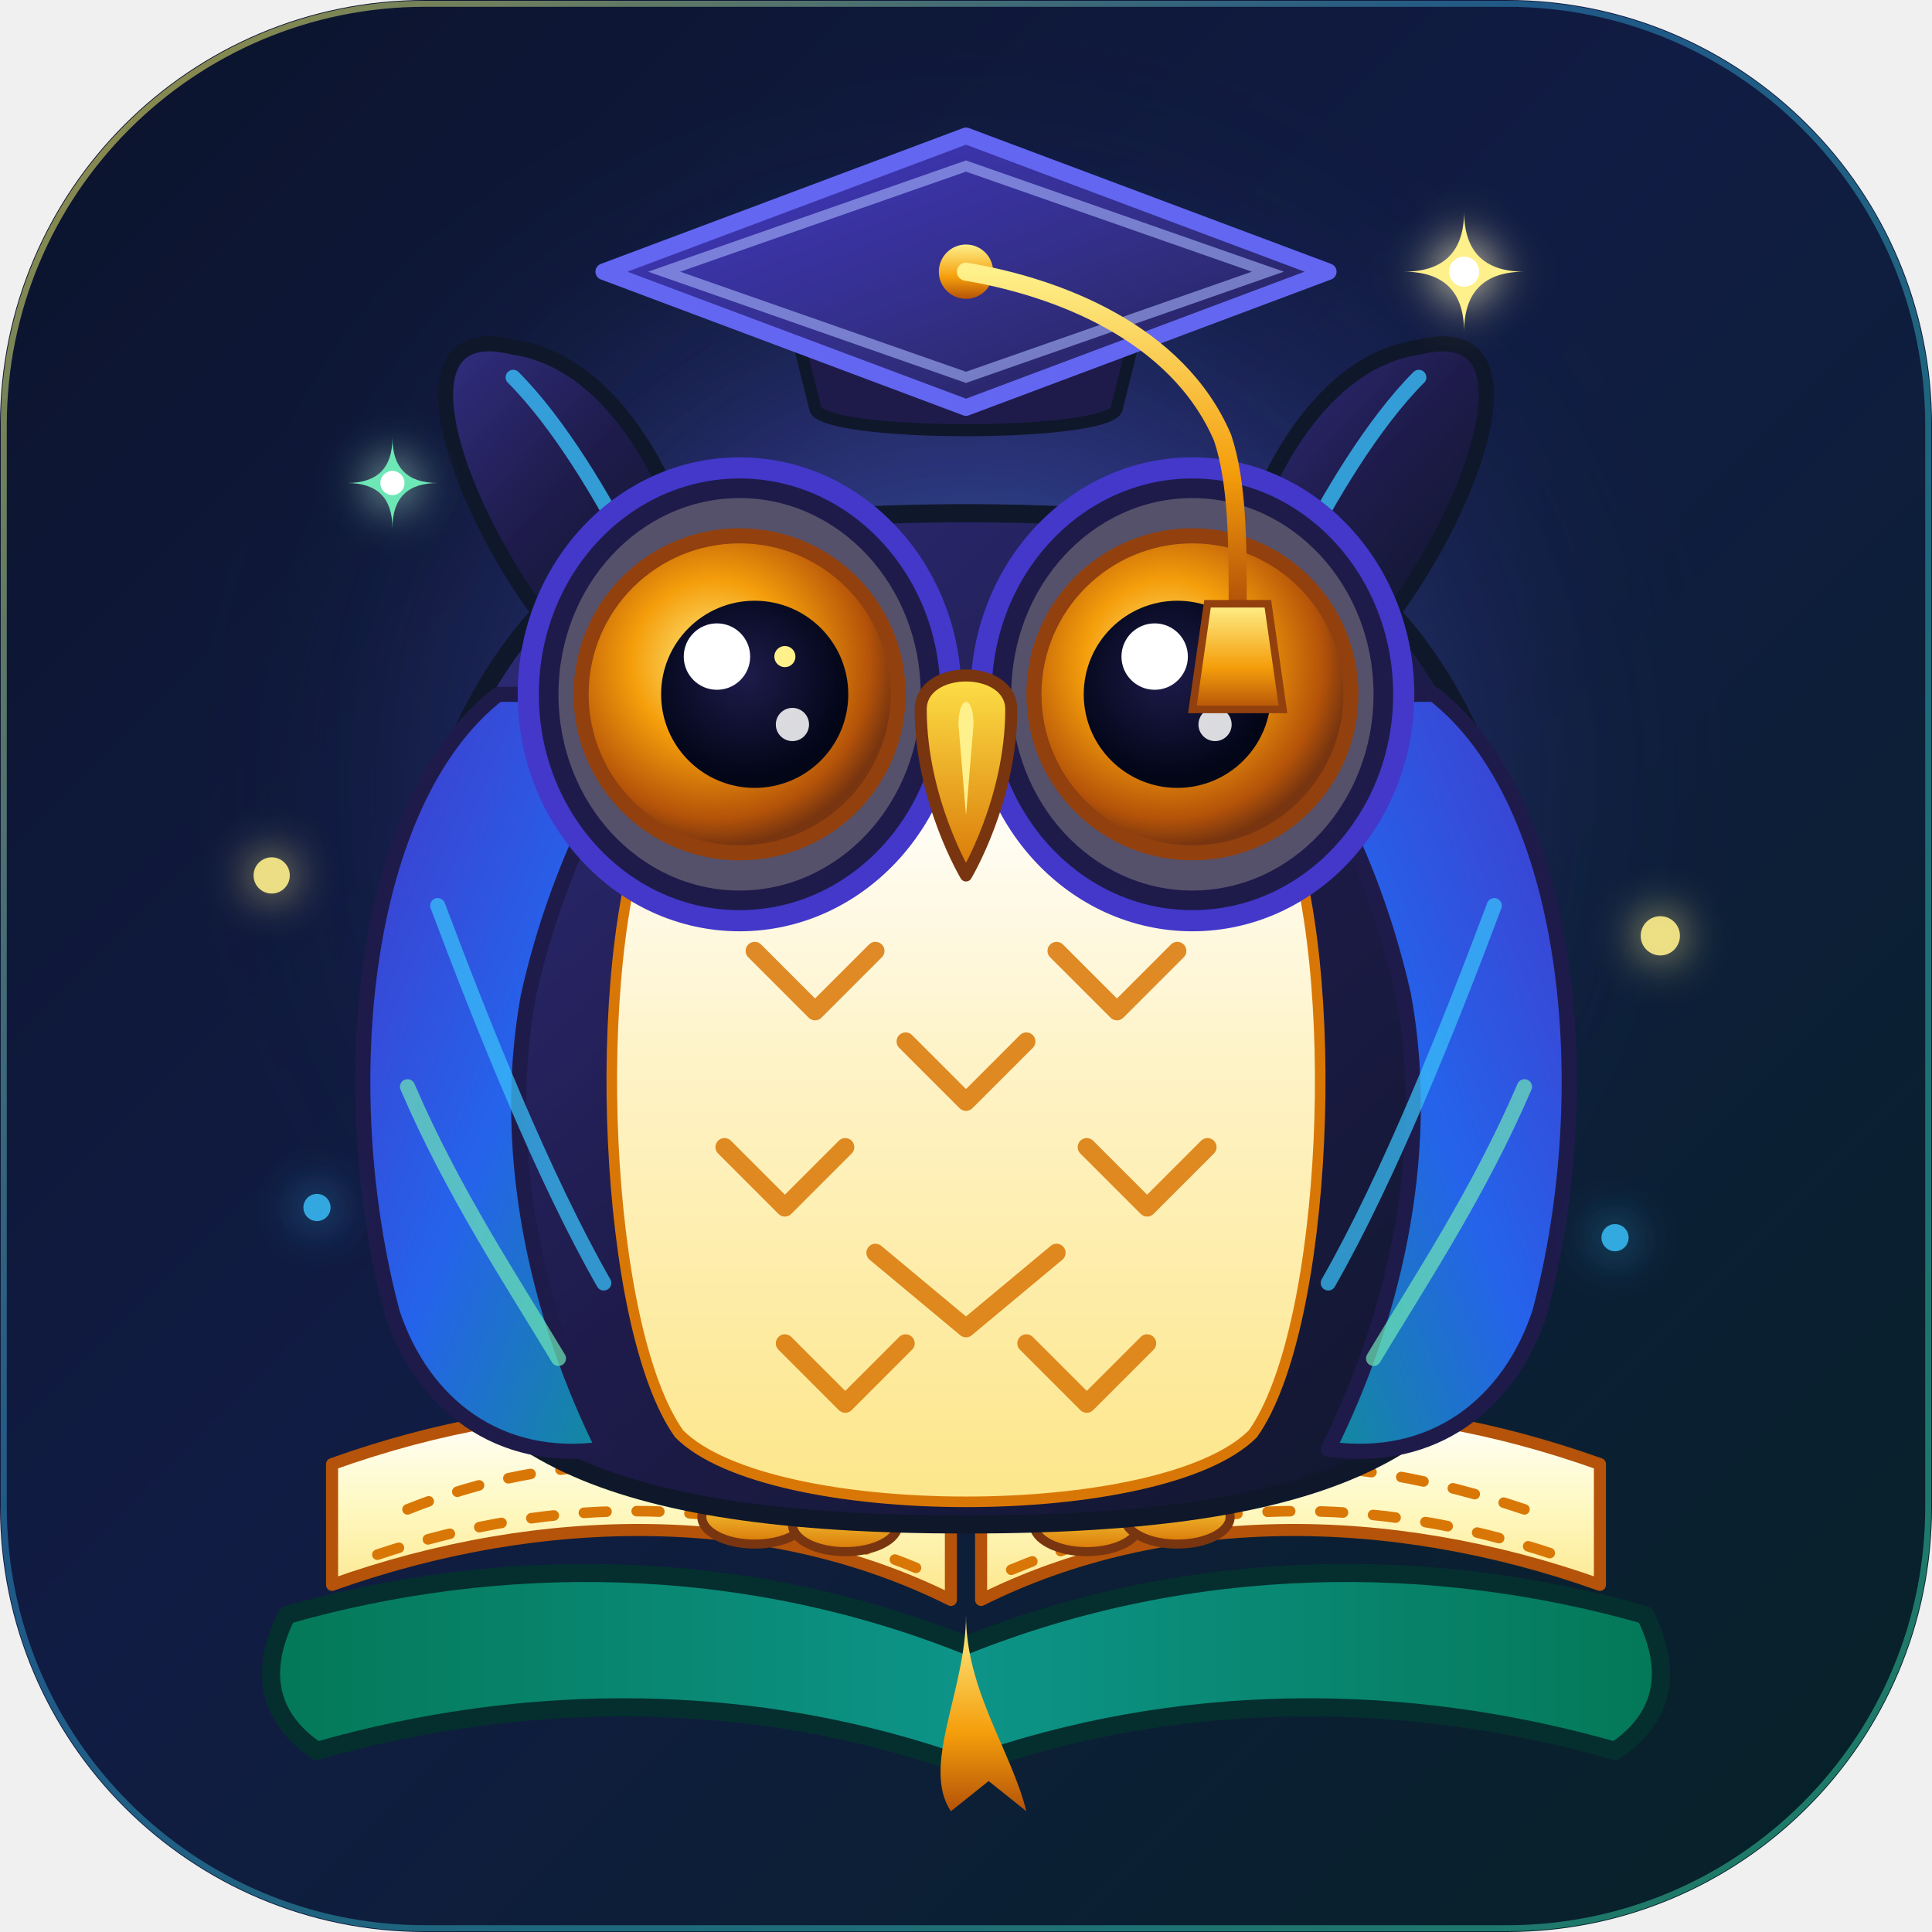
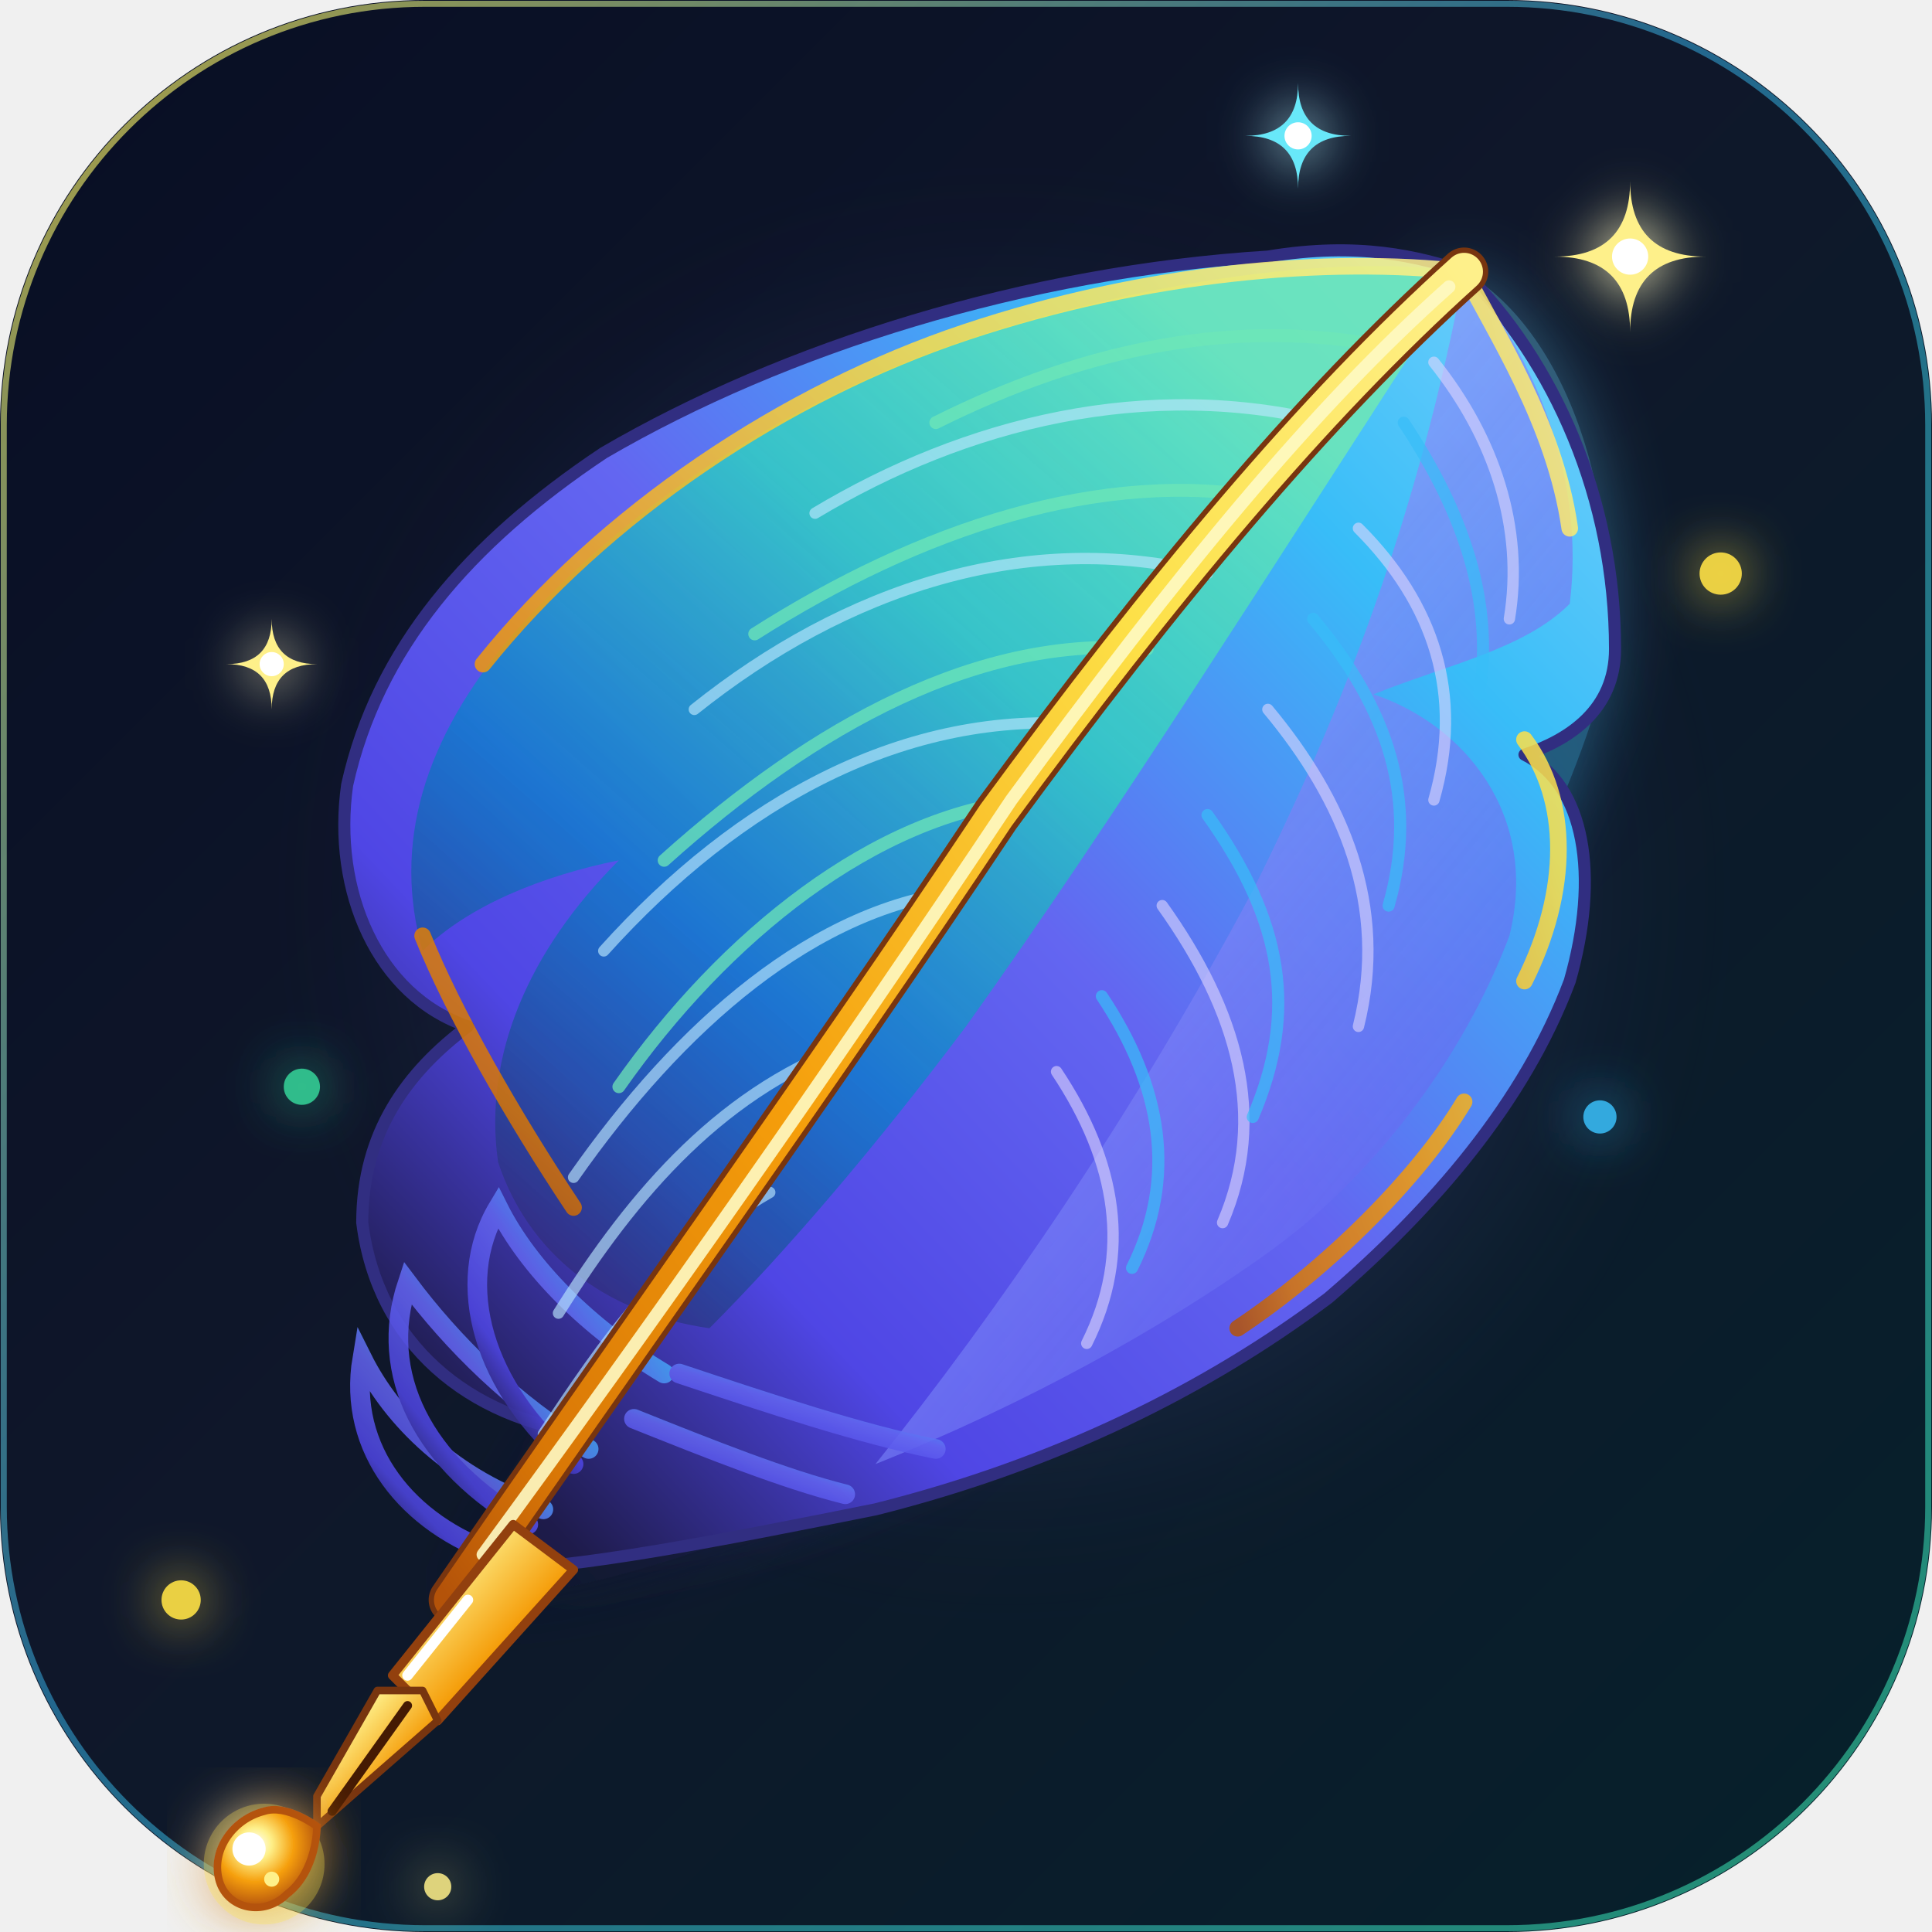
- <svg xmlns="http://www.w3.org/2000/svg" viewBox="0 0 512 512" width="512" height="512" fill="none" role="img" aria-label="Lingua - The Wise Owl">
+ <svg xmlns="http://www.w3.org/2000/svg" viewBox="0 0 512 512" width="512" height="512" fill="none" role="img" aria-label="Lingua - The Celestial Quill Feather">
  <defs>
    <linearGradient id="canvasBg" x1="0%" y1="0%" x2="100%" y2="100%">
-       <stop offset="0%" stop-color="#0B132B" />
-       <stop offset="45%" stop-color="#111C44" />
-       <stop offset="100%" stop-color="#062226" />
+       <stop offset="0%" stop-color="#080E24" />
+       <stop offset="45%" stop-color="#0F172A" />
+       <stop offset="100%" stop-color="#06212B" />
    </linearGradient>
    <linearGradient id="canvasBorder" x1="0%" y1="0%" x2="100%" y2="100%">
-       <stop offset="0%" stop-color="#FDE047" stop-opacity="0.85" />
-       <stop offset="40%" stop-color="#38BDF8" stop-opacity="0.5" />
-       <stop offset="100%" stop-color="#34D399" stop-opacity="0.7" />
+       <stop offset="0%" stop-color="#FDE047" stop-opacity="0.9" />
+       <stop offset="45%" stop-color="#38BDF8" stop-opacity="0.6" />
+       <stop offset="100%" stop-color="#34D399" stop-opacity="0.8" />
    </linearGradient>
-     <radialGradient id="celestialAura" cx="50%" cy="46%" r="50%">
-       <stop offset="0%" stop-color="#38BDF8" stop-opacity="0.32" />
-       <stop offset="45%" stop-color="#6366F1" stop-opacity="0.16" />
-       <stop offset="100%" stop-color="#0B132B" stop-opacity="0" />
+     <radialGradient id="featherAura" cx="50%" cy="48%" r="52%">
+       <stop offset="0%" stop-color="#38BDF8" stop-opacity="0.35" />
+       <stop offset="45%" stop-color="#818CF8" stop-opacity="0.18" />
+       <stop offset="85%" stop-color="#080E24" stop-opacity="0" />
    </radialGradient>
-     <linearGradient id="owlBodyDark" x1="0" y1="0" x2="1" y2="1">
-       <stop offset="0%" stop-color="#312E81" />
-       <stop offset="50%" stop-color="#1E1B4B" />
+     <linearGradient id="featherBase" x1="1" y1="0" x2="0" y2="1">
+       <stop offset="0%" stop-color="#7DD3FC" />
+       <stop offset="22%" stop-color="#38BDF8" />
+       <stop offset="48%" stop-color="#6366F1" />
+       <stop offset="72%" stop-color="#4F46E5" />
+       <stop offset="90%" stop-color="#1E1B4B" />
      <stop offset="100%" stop-color="#0F172A" />
    </linearGradient>
-     <linearGradient id="owlWingLeft" x1="0" y1="0" x2="1" y2="1">
-       <stop offset="0%" stop-color="#4338CA" />
-       <stop offset="50%" stop-color="#2563EB" />
-       <stop offset="100%" stop-color="#0D9488" />
+     <linearGradient id="vaneLeftAccent" x1="0.8" y1="0.1" x2="0.1" y2="0.9">
+       <stop offset="0%" stop-color="#6EE7B7" stop-opacity="0.95" />
+       <stop offset="35%" stop-color="#2DD4BF" stop-opacity="0.85" />
+       <stop offset="70%" stop-color="#0284C7" stop-opacity="0.75" />
+       <stop offset="100%" stop-color="#312E81" stop-opacity="0.9" />
    </linearGradient>
-     <linearGradient id="owlWingRight" x1="1" y1="0" x2="0" y2="1">
-       <stop offset="0%" stop-color="#4338CA" />
-       <stop offset="50%" stop-color="#2563EB" />
-       <stop offset="100%" stop-color="#0D9488" />
+     <linearGradient id="vaneRightAccent" x1="0.2" y1="0" x2="0.9" y2="1">
+       <stop offset="0%" stop-color="#93C5FD" stop-opacity="0.95" />
+       <stop offset="40%" stop-color="#818CF8" stop-opacity="0.85" />
+       <stop offset="80%" stop-color="#6366F1" stop-opacity="0.7" />
+       <stop offset="100%" stop-color="#312E81" stop-opacity="0.6" />
    </linearGradient>
-     <linearGradient id="owlChest" x1="0" y1="0" x2="0" y2="1">
+     <linearGradient id="rachisGold" x1="1" y1="0" x2="0" y2="1">
+       <stop offset="0%" stop-color="#FEF08A" />
+       <stop offset="30%" stop-color="#FDE047" />
+       <stop offset="65%" stop-color="#F59E0B" />
+       <stop offset="90%" stop-color="#D97706" />
+       <stop offset="100%" stop-color="#B45309" />
+     </linearGradient>
+     <linearGradient id="nibGold" x1="0" y1="0" x2="1" y2="1">
      <stop offset="0%" stop-color="#FFFFFF" />
-       <stop offset="40%" stop-color="#FEF3C7" />
-       <stop offset="100%" stop-color="#FDE68A" />
+       <stop offset="25%" stop-color="#FEF08A" />
+       <stop offset="60%" stop-color="#F59E0B" />
+       <stop offset="100%" stop-color="#92400E" />
    </linearGradient>
-     <radialGradient id="eyeAmber" cx="42%" cy="40%" r="58%">
-       <stop offset="0%" stop-color="#FEF08A" />
-       <stop offset="45%" stop-color="#F59E0B" />
-       <stop offset="85%" stop-color="#B45309" />
-       <stop offset="100%" stop-color="#78350F" />
-     </radialGradient>
-     <radialGradient id="eyePupil" cx="45%" cy="40%" r="55%">
-       <stop offset="0%" stop-color="#1E1B4B" />
-       <stop offset="100%" stop-color="#020617" />
-     </radialGradient>
-     <linearGradient id="beakGold" x1="0" y1="0" x2="0" y2="1">
-       <stop offset="0%" stop-color="#FDE047" />
-       <stop offset="100%" stop-color="#D97706" />
-     </linearGradient>
-     <linearGradient id="bookCover" x1="0" y1="0" x2="1" y2="0">
-       <stop offset="0%" stop-color="#047857" />
-       <stop offset="50%" stop-color="#0D9488" />
-       <stop offset="100%" stop-color="#047857" />
-     </linearGradient>
-     <linearGradient id="bookPages" x1="0" y1="0" x2="0" y2="1">
+     <radialGradient id="inkGlow" cx="38%" cy="35%" r="65%">
      <stop offset="0%" stop-color="#FFFFFF" />
-       <stop offset="50%" stop-color="#FEF9C3" />
-       <stop offset="100%" stop-color="#FDE68A" />
-     </linearGradient>
-     <linearGradient id="capGrad" x1="0" y1="0" x2="1" y2="1">
-       <stop offset="0%" stop-color="#4338CA" />
-       <stop offset="60%" stop-color="#312E81" />
-       <stop offset="100%" stop-color="#1E1B4B" />
-     </linearGradient>
-     <linearGradient id="tasselGold" x1="0" y1="0" x2="0" y2="1">
-       <stop offset="0%" stop-color="#FEF08A" />
+       <stop offset="25%" stop-color="#FEF08A" />
      <stop offset="60%" stop-color="#F59E0B" />
      <stop offset="100%" stop-color="#B45309" />
-     </linearGradient>
-     <filter id="softGlow" x="-20%" y="-20%" width="140%" height="140%">
-       <feGaussianBlur stdDeviation="1.5" result="blur" />
+     </radialGradient>
+     <filter id="featherBloom" x="-25%" y="-25%" width="150%" height="150%">
+       <feGaussianBlur stdDeviation="2.2" result="blur" />
+       <feComposite in="SourceGraphic" in2="blur" operator="over" />
+     </filter>
+     <filter id="softInkGlow" x="-30%" y="-30%" width="160%" height="160%">
+       <feGaussianBlur stdDeviation="1.8" result="blur" />
      <feComposite in="SourceGraphic" in2="blur" operator="over" />
    </filter>
  </defs>
  <rect width="512" height="512" rx="112.64" fill="url(#canvasBg)" />
-   <rect x="1" y="1" width="510" height="510" rx="111.64" fill="none" stroke="url(#canvasBorder)" stroke-width="1.6" stroke-opacity="0.75" />
-   <circle cx="256" cy="225.28" r="215.04" fill="url(#celestialAura)" />
+   <rect x="1" y="1" width="510" height="510" rx="111.64" fill="none" stroke="url(#canvasBorder)" stroke-width="1.6" stroke-opacity="0.8" />
+   <circle cx="266.24" cy="245.76" r="225.28" fill="url(#featherAura)" />
  <g transform="scale(4)">
-     <circle cx="64" cy="56" r="48" fill="url(#celestialAura)" />
-     <g id="tomeBase">
-       <path d="M19 107 C33 103 49 103 64 109 C79 103 95 103 109 107 C111 111 110 114 107 116 C93 112 78 112 64 117 C50 112 35 112 21 116 C18 114 17 111 19 107 Z" fill="url(#bookCover)" stroke="#042F2E" stroke-width="1.2" stroke-linejoin="round" />
-       <path d="M22 105 C36 100 51 100 63 106 L63 98 C50 92 36 92 22 97 Z" fill="url(#bookPages)" stroke="#B45309" stroke-width="0.8" stroke-linejoin="round" />
-       <path d="M25 103 C37 99 49 99 61 104" stroke="#D97706" stroke-width="0.7" stroke-linecap="round" stroke-dasharray="1.5 2" />
-       <path d="M27 100 C37 96 47 96 59 101" stroke="#D97706" stroke-width="0.7" stroke-linecap="round" stroke-dasharray="1.5 2" />
-       <path d="M65 106 C77 100 92 100 106 105 L106 97 C92 92 78 92 65 98 Z" fill="url(#bookPages)" stroke="#B45309" stroke-width="0.8" stroke-linejoin="round" />
-       <path d="M67 104 C79 99 91 99 103 103" stroke="#D97706" stroke-width="0.7" stroke-linecap="round" stroke-dasharray="1.5 2" />
-       <path d="M69 101 C79 96 89 96 101 100" stroke="#D97706" stroke-width="0.7" stroke-linecap="round" stroke-dasharray="1.5 2" />
-       <path d="M64 107 C64 112 61 117 63 120 L65.5 118 L68 120 C67 116 64 112 64 107 Z" fill="url(#tasselGold)" />
+     <path d="M30 106 C 42 88 56 68 68 50 C 78 36 88 24 97 18 C 104 22 108 34 106 46 C 100 66 84 84 62 96 C 46 104 36 106 30 106 Z" fill="url(#featherBase)" opacity="0.38" filter="url(#featherBloom)" />
+     <path d="M97 18               C 103 24 107 33 107 43               C 107 47 104 49 101 50               C 105 52 106 58 104 65               C 101 73 95 80 88 86               C 80 92 70 97 58 100               C 48 102 38 104 32 104               C 32 101 35 98 39 95               C 31 94 25 89 24 81               C 24 75 27 71 31 68               C 25 66 22 59 23 52               C 25 43 31 36 40 30               C 52 23 68 18 84 17               C 90 16 94 17 97 18 Z" fill="url(#featherBase)" stroke="#312E81" stroke-width="0.8" stroke-linejoin="round" />
+     <path d="M97 18               C 90 17 80 18 69 21               C 54 25 42 33 34 42               C 28 49 26 56 28 63               C 31 60 36 58 41 57               C 35 63 32 70 33 77               C 35 83 40 87 47 88               C 52 83 58 76 64 68               C 74 54 84 38 97 18 Z" fill="url(#vaneLeftAccent)" opacity="0.92" />
+     <path d="M97 18               C 102 24 105 32 104 40               C 101 43 96 44 91 46               C 97 48 102 54 100 62               C 97 70 91 78 84 83               C 77 88 68 93 58 97               C 66 87 75 74 83 59               C 89 47 94 34 97 18 Z" fill="url(#vaneRightAccent)" opacity="0.88" />
+     <g stroke="url(#featherBase)" stroke-width="1.3" stroke-linecap="round" opacity="0.85">
+       <path d="M33 103 C 27 101 23 96 24 90 C 26 94 30 98 36 100" />
+       <path d="M35 101 C 28 97 25 91 27 85 C 30 89 34 93 39 96" />
+       <path d="M38 97 C 32 92 30 85 33 80 C 35 84 39 88 44 91" />
+       <path d="M42 94 C 47 96 52 98 56 99" />
+       <path d="M45 91 C 51 93 57 95 62 96" />
    </g>
-     <g id="owlTalons">
-       <ellipse cx="50" cy="100.5" rx="3.5" ry="1.8" fill="url(#beakGold)" stroke="#78350F" stroke-width="0.6" />
-       <ellipse cx="56" cy="101" rx="3.5" ry="1.8" fill="url(#beakGold)" stroke="#78350F" stroke-width="0.6" />
-       <ellipse cx="72" cy="101" rx="3.5" ry="1.8" fill="url(#beakGold)" stroke="#78350F" stroke-width="0.6" />
-       <ellipse cx="78" cy="100.5" rx="3.5" ry="1.8" fill="url(#beakGold)" stroke="#78350F" stroke-width="0.6" />
+     <g stroke="#BAE6FD" stroke-width="0.75" stroke-linecap="round" opacity="0.65">
+       <path d="M88 28 C 76 25 64 28 54 34" />
+       <path d="M80 38 C 68 35 56 39 46 47" />
+       <path d="M72 48 C 60 47 49 53 40 63" />
+       <path d="M64 59 C 54 60 45 68 38 78" />
+       <path d="M57 69 C 48 72 42 79 37 87" />
+       <path d="M51 79 C 44 83 40 89 36 95" />
    </g>
-     <g id="owlBodyGroup">
-       <path d="M40 37 C48 33 80 33 88 37 C100 45 104 65 101 84 C98 96 88 101 64 101 C40 101 30 96 27 84 C24 65 28 45 40 37 Z" fill="url(#owlBodyDark)" stroke="#0F172A" stroke-width="1.2" />
-       <path d="M36 41 C30 33 26 21 34 23 C41 24 45 33 46 38 Z" fill="url(#owlBodyDark)" stroke="#0F172A" stroke-width="1" stroke-linejoin="round" />
-       <path d="M34 25 C37 28 40 33 42 37" stroke="#38BDF8" stroke-width="1" stroke-linecap="round" opacity="0.8" />
-       <path d="M92 41 C98 33 102 21 94 23 C87 24 83 33 82 38 Z" fill="url(#owlBodyDark)" stroke="#0F172A" stroke-width="1" stroke-linejoin="round" />
-       <path d="M94 25 C91 28 88 33 86 37" stroke="#38BDF8" stroke-width="1" stroke-linecap="round" opacity="0.8" />
-       <path d="M33 46 C24 53 22 72 26 87 C28 93 33 97 40 96 C36 88 33 77 35 66 C37 57 41 50 44 46 Z" fill="url(#owlWingLeft)" stroke="#1E1B4B" stroke-width="1" stroke-linejoin="round" />
-       <path d="M29 60 C32 68 36 78 40 85" stroke="#38BDF8" stroke-width="1" stroke-linecap="round" opacity="0.75" />
-       <path d="M27 72 C30 79 34 85 37 90" stroke="#6EE7B7" stroke-width="1" stroke-linecap="round" opacity="0.7" />
-       <path d="M95 46 C104 53 106 72 102 87 C100 93 95 97 88 96 C92 88 95 77 93 66 C91 57 87 50 84 46 Z" fill="url(#owlWingRight)" stroke="#1E1B4B" stroke-width="1" stroke-linejoin="round" />
-       <path d="M99 60 C96 68 92 78 88 85" stroke="#38BDF8" stroke-width="1" stroke-linecap="round" opacity="0.75" />
-       <path d="M101 72 C98 79 94 85 91 90" stroke="#6EE7B7" stroke-width="1" stroke-linecap="round" opacity="0.7" />
-       <path d="M43 54 C47 50 81 50 85 54 C89 64 88 88 83 95 C77 101 51 101 45 95 C40 88 39 64 43 54 Z" fill="url(#owlChest)" stroke="#D97706" stroke-width="0.7" />
-       <g stroke="#D97706" stroke-width="1.2" stroke-linecap="round" stroke-linejoin="round" opacity="0.85">
-         <path d="M50 63 L54 67 L58 63" />
-         <path d="M70 63 L74 67 L78 63" />
-         <path d="M60 69 L64 73 L68 69" />
-         <path d="M48 76 L52 80 L56 76" />
-         <path d="M72 76 L76 80 L80 76" />
-         <path d="M58 83 L64 88 L70 83" />
-         <path d="M52 89 L56 93 L60 89" />
-         <path d="M68 89 L72 93 L76 89" />
+     <g stroke="#6EE7B7" stroke-width="0.85" stroke-linecap="round" opacity="0.75">
+       <path d="M92 23 C 82 21 72 23 62 28" />
+       <path d="M84 33 C 73 31 61 35 50 42" />
+       <path d="M76 43 C 65 42 54 48 44 57" />
+       <path d="M68 53 C 58 54 48 62 41 72" />
+     </g>
+     <g stroke="#DDD6FE" stroke-width="0.75" stroke-linecap="round" opacity="0.6">
+       <path d="M95 24 C 99 29 101 35 100 41" />
+       <path d="M90 35 C 95 40 97 46 95 53" />
+       <path d="M84 47 C 89 53 92 60 90 68" />
+       <path d="M77 60 C 82 67 84 74 81 81" />
+       <path d="M70 71 C 74 77 75 83 72 89" />
+     </g>
+     <g stroke="#38BDF8" stroke-width="0.8" stroke-linecap="round" opacity="0.7">
+       <path d="M93 28 C 97 34 99 40 98 46" />
+       <path d="M87 41 C 92 47 94 53 92 60" />
+       <path d="M80 54 C 85 61 86 67 83 74" />
+       <path d="M73 66 C 77 72 78 78 75 84" />
+     </g>
+     <path d="M97 18               C 99 22 103 28 104 35               M 101 49 C 104 53 104 59 101 65               M 97 73 C 94 78 88 84 82 88" stroke="url(#rachisGold)" stroke-width="1.1" stroke-linecap="round" opacity="0.85" />
+     <path d="M97 18               C 88 17 76 18 64 22               C 52 26 40 34 32 44               M 28 62 C 30 67 34 74 38 80" stroke="url(#rachisGold)" stroke-width="1.1" stroke-linecap="round" opacity="0.85" />
+     <path d="M30 106 C 41 90 54 72 66 54 C 77 39 87 27 97 18" stroke="#78350F" stroke-width="3.2" stroke-linecap="round" />
+     <path d="M30 106 C 41 90 54 72 66 54 C 77 39 87 27 97 18" stroke="url(#rachisGold)" stroke-width="2.5" stroke-linecap="round" />
+     <path d="M32 103 C 43 88 55 71 67 53 C 78 38 87 27 96 19" stroke="#FEF9C3" stroke-width="0.85" stroke-linecap="round" opacity="0.9" />
+     <g id="quillNib">
+       <polygon points="34,101 38,104 29,114 26,111" fill="url(#nibGold)" stroke="#92400E" stroke-width="0.6" stroke-linejoin="round" />
+       <polygon points="28,112 29,114 21,121 21,119 25,112" fill="url(#nibGold)" stroke="#78350F" stroke-width="0.5" stroke-linejoin="round" />
+       <line x1="27" y1="113" x2="22" y2="120" stroke="#451A03" stroke-width="0.6" stroke-linecap="round" />
+       <line x1="31" y1="106" x2="27" y2="111" stroke="#FFFFFF" stroke-width="0.7" stroke-linecap="round" />
+     </g>
+     <g id="wisdomInkDrop" filter="url(#softInkGlow)">
+       <circle cx="17.5" cy="123.5" r="4" fill="#FDE047" opacity="0.3" />
+       <path d="M21 121 C 21 121 21 124 19 125.5 C 17.5 127 15 126.5 14.5 124.5 C 14 122.5 15.5 120.5 17.5 120 C 19 119.5 21 121 21 121 Z" fill="url(#inkGlow)" stroke="#B45309" stroke-width="0.5" />
+       <circle cx="16.5" cy="122.5" r="1.1" fill="#FFFFFF" />
+       <circle cx="18" cy="124.5" r="0.5" fill="#FEF08A" />
+     </g>
+     <g id="stardustWisdom" filter="url(#softInkGlow)">
+       <g transform="translate(108, 17)">
+         <path d="M0 -5 Q0 0 5 0 Q0 0 0 5 Q0 0 -5 0 Q0 0 0 -5 Z" fill="#FEF08A" />
+         <circle cx="0" cy="0" r="1.2" fill="#FFFFFF" />
      </g>
-     </g>
-     <g id="owlFace">
-       <ellipse cx="49" cy="46" rx="14" ry="15" fill="#1E1B4B" stroke="#4338CA" stroke-width="1.4" />
-       <ellipse cx="79" cy="46" rx="14" ry="15" fill="#1E1B4B" stroke="#4338CA" stroke-width="1.4" />
-       <ellipse cx="49" cy="46" rx="12" ry="13" fill="#FEF3C7" opacity="0.25" />
-       <ellipse cx="79" cy="46" rx="12" ry="13" fill="#FEF3C7" opacity="0.25" />
-       <circle cx="49" cy="46" r="10.5" fill="url(#eyeAmber)" stroke="#92400E" stroke-width="1" />
-       <circle cx="50" cy="46" r="6.2" fill="url(#eyePupil)" />
-       <circle cx="47.5" cy="43.5" r="2.2" fill="#FFFFFF" />
-       <circle cx="52.5" cy="48" r="1.1" fill="#FFFFFF" opacity="0.85" />
-       <circle cx="52" cy="43.5" r="0.7" fill="#FEF08A" />
-       <circle cx="79" cy="46" r="10.5" fill="url(#eyeAmber)" stroke="#92400E" stroke-width="1" />
-       <circle cx="78" cy="46" r="6.2" fill="url(#eyePupil)" />
-       <circle cx="76.5" cy="43.5" r="2.2" fill="#FFFFFF" />
-       <circle cx="80.5" cy="48" r="1.1" fill="#FFFFFF" opacity="0.85" />
-       <circle cx="81" cy="43.5" r="0.7" fill="#FEF08A" />
-       <path d="M61 47 C61 44 67 44 67 47 C67 53 64 58 64 58 C64 58 61 53 61 47 Z" fill="url(#beakGold)" stroke="#78350F" stroke-width="0.8" stroke-linejoin="round" />
-       <path d="M63.5 48 C63.5 46 64.5 46 64.5 48 L64 54 Z" fill="#FEF08A" />
-     </g>
-     <g id="scholarCap">
-       <path d="M53 23 C53 19 75 19 75 23 L74 27 C74 29 54 29 54 27 Z" fill="#1E1B4B" stroke="#0F172A" stroke-width="0.8" />
-       <polygon points="64,9 88,18 64,27 40,18" fill="url(#capGrad)" stroke="#6366F1" stroke-width="1.1" stroke-linejoin="round" />
-       <polygon points="64,11 84,18 64,25 44,18" fill="none" stroke="#A5B4FC" stroke-width="0.7" opacity="0.6" />
-       <circle cx="64" cy="18" r="1.8" fill="url(#tasselGold)" />
-       <path d="M64 18 C70 19 78 22 81 29 C82 32 82 36 82 40" stroke="url(#tasselGold)" stroke-width="1.2" stroke-linecap="round" fill="none" />
-       <polygon points="80,40 84,40 85,47 79,47" fill="url(#tasselGold)" stroke="#92400E" stroke-width="0.5" />
-     </g>
-     <g id="starlightSparks" filter="url(#softGlow)">
-       <g transform="translate(97, 18)">
-         <path d="M0 -4 Q0 0 4 0 Q0 0 0 4 Q0 0 -4 0 Q0 0 0 -4 Z" fill="#FEF08A" />
-         <circle cx="0" cy="0" r="1" fill="#FFFFFF" />
+       <g transform="translate(86, 9)">
+         <path d="M0 -3.5 Q0 0 3.5 0 Q0 0 0 3.5 Q0 0 -3.5 0 Q0 0 0 -3.5 Z" fill="#67E8F9" />
+         <circle cx="0" cy="0" r="0.9" fill="#FFFFFF" />
      </g>
-       <g transform="translate(26, 32)">
-         <path d="M0 -3 Q0 0 3 0 Q0 0 0 3 Q0 0 -3 0 Q0 0 0 -3 Z" fill="#6EE7B7" />
+       <g transform="translate(18, 44)">
+         <path d="M0 -3 Q0 0 3 0 Q0 0 0 3 Q0 0 -3 0 Q0 0 0 -3 Z" fill="#FEF08A" />
        <circle cx="0" cy="0" r="0.8" fill="#FFFFFF" />
      </g>
-       <circle cx="18" cy="58" r="1.2" fill="#FEF08A" opacity="0.9" />
-       <circle cx="110" cy="62" r="1.3" fill="#FEF08A" opacity="0.9" />
-       <circle cx="21" cy="80" r="0.9" fill="#38BDF8" opacity="0.85" />
-       <circle cx="107" cy="82" r="0.9" fill="#38BDF8" opacity="0.85" />
+       <circle cx="114" cy="38" r="1.4" fill="#FDE047" opacity="0.9" />
+       <circle cx="106" cy="74" r="1.1" fill="#38BDF8" opacity="0.85" />
+       <circle cx="20" cy="72" r="1.2" fill="#34D399" opacity="0.85" />
+       <circle cx="12" cy="106" r="1.3" fill="#FDE047" opacity="0.9" />
+       <circle cx="29" cy="125" r="0.9" fill="#FEF08A" opacity="0.85" />
    </g>
  </g>
</svg>
